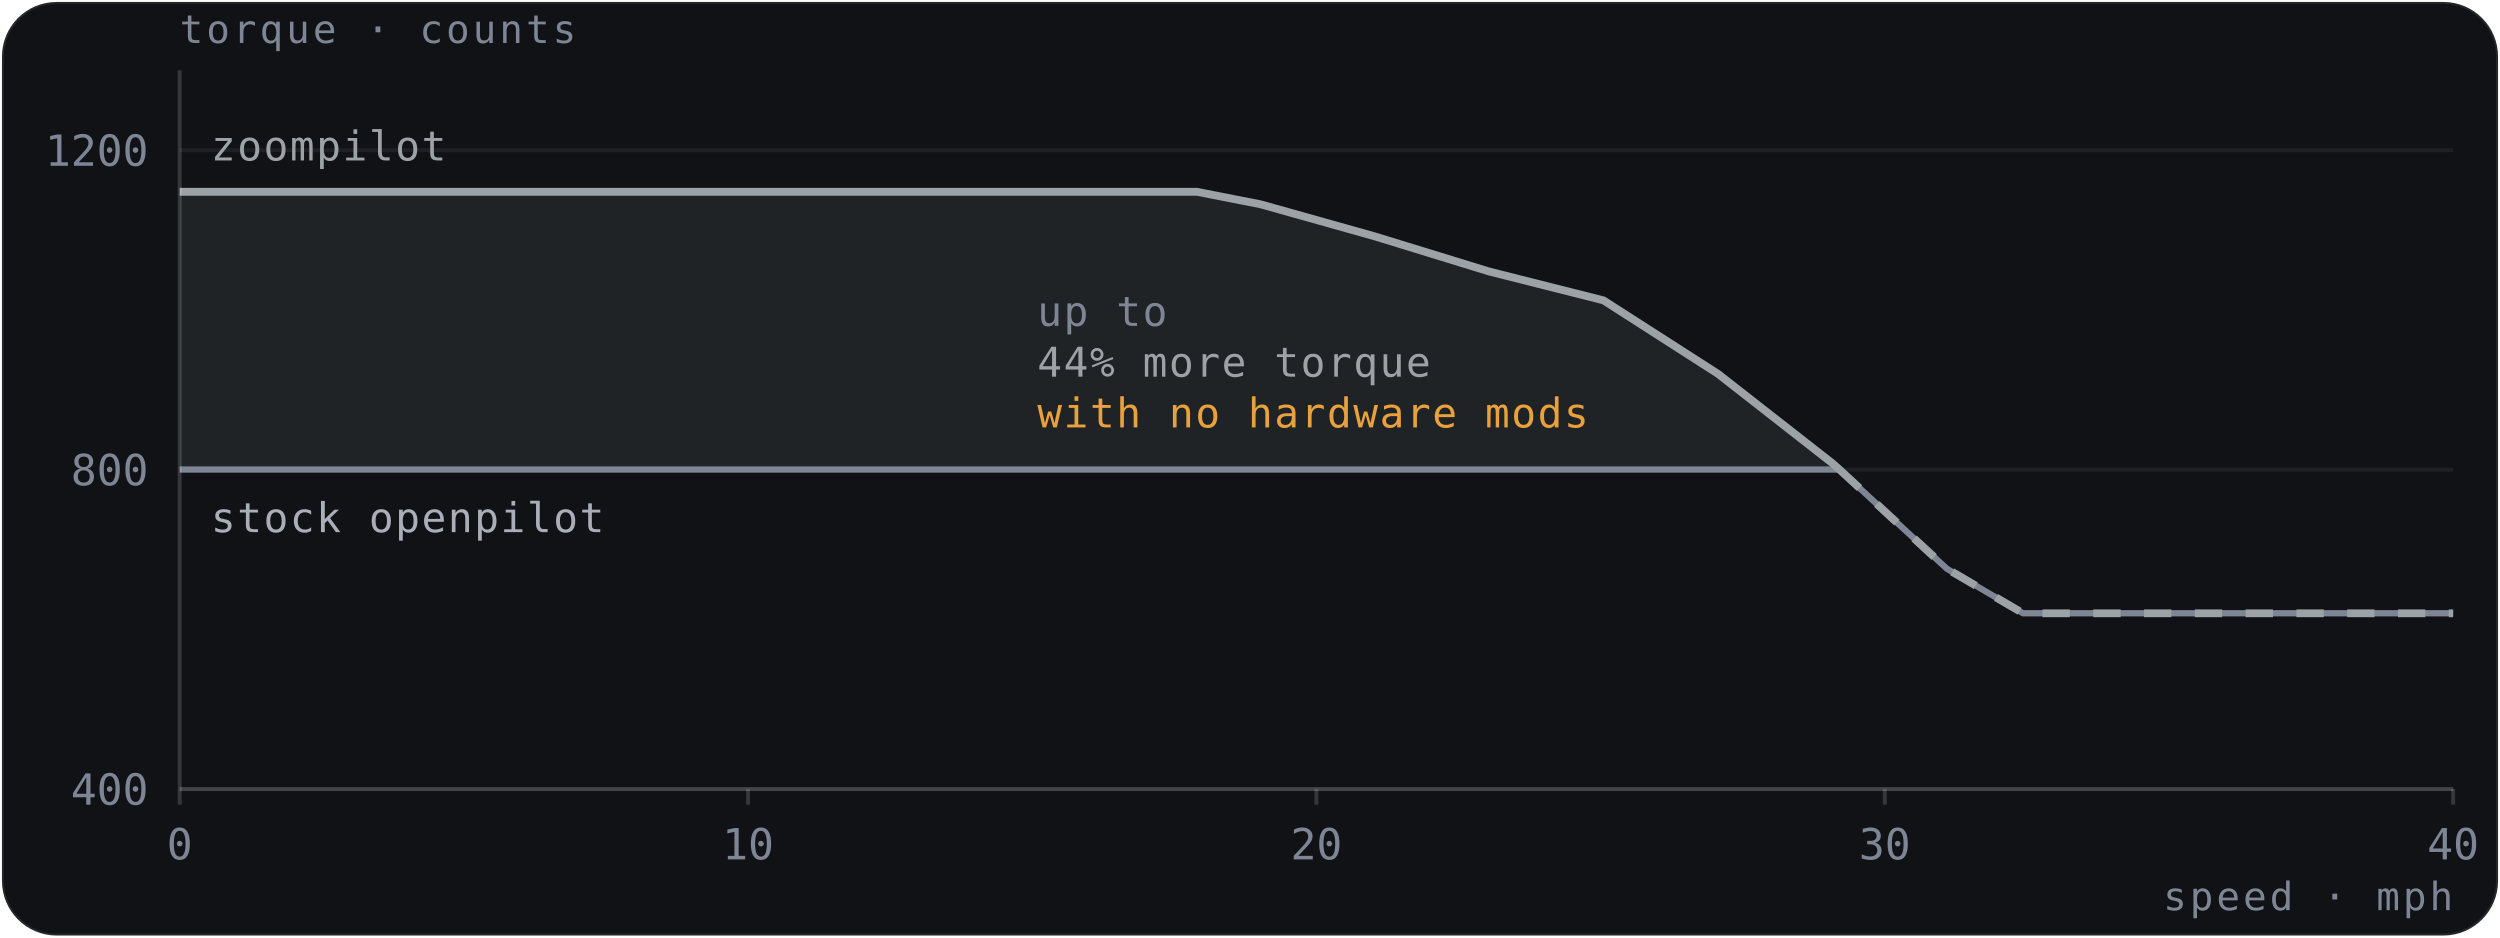
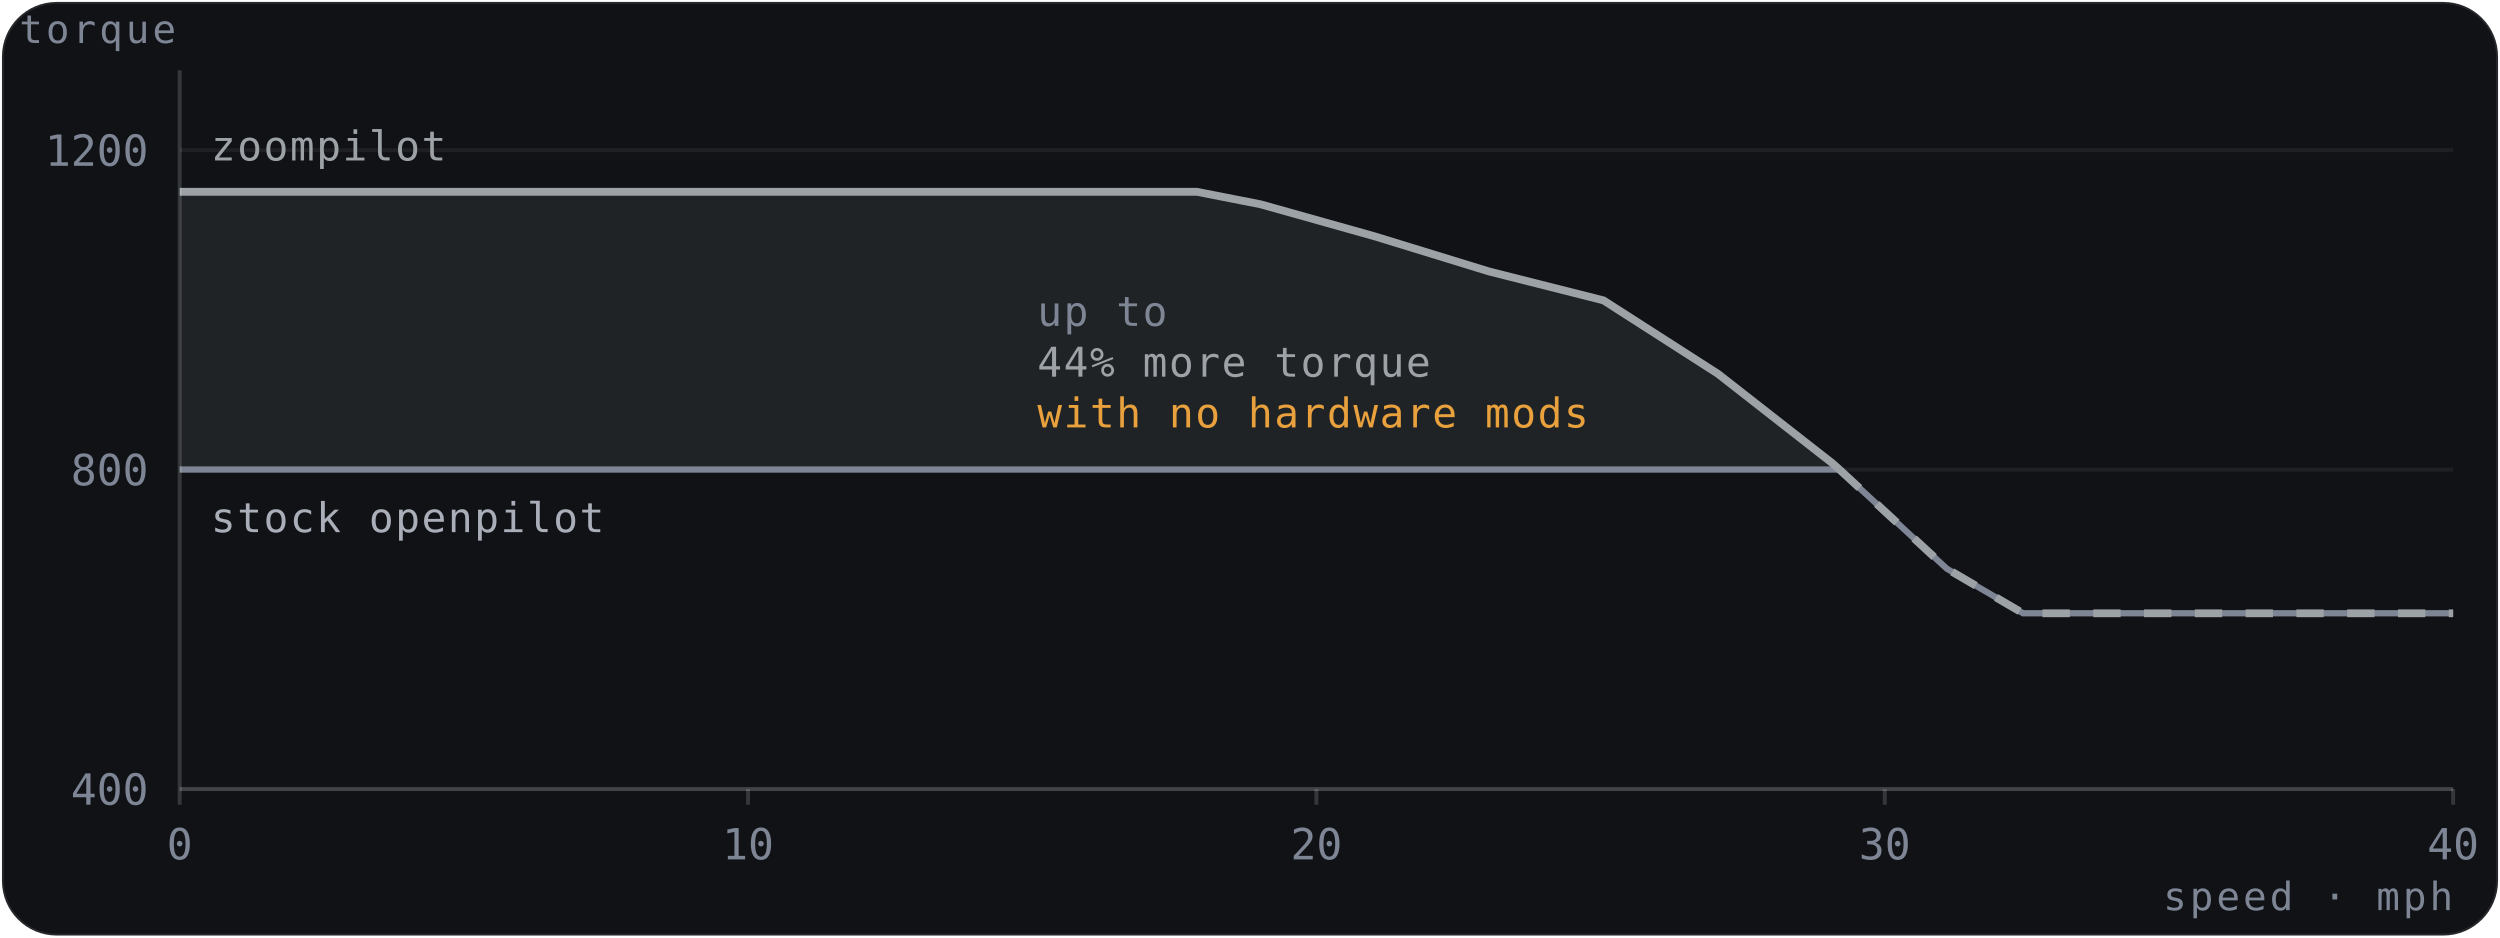
<svg xmlns="http://www.w3.org/2000/svg" viewBox="0 0 640 240" role="img" aria-label="Available steering torque from the EPS across speed, up to 40 mph. The EPS can apply up to 1148 counts at neighborhood speeds, ramping down through nine measured points to 620 by about 32 mph. zoompilot tracks that measured ceiling: up to 44 percent more torque than stock, with no hardware mods. Stock openpilot caps every command at one flat 800-count scale; past about 30 mph the EPS clamps both to the same torque.">
  <rect x="0.5" y="0.5" width="639" height="239" rx="14" fill="#101216" stroke="rgba(255,255,255,0.09)" />
  <line class="tc-grid" x1="46" x2="628" y1="202" y2="202" stroke="rgba(255,255,255,0.06)" />
  <text x="38" y="206" text-anchor="end" fill="#7e8695" font-family="&quot;JetBrains Mono&quot;, ui-monospace, Menlo, monospace" font-size="11">400</text>
  <line class="tc-grid" x1="46" x2="628" y1="120.222" y2="120.222" stroke="rgba(255,255,255,0.06)" />
  <text x="38" y="124.222" text-anchor="end" fill="#7e8695" font-family="&quot;JetBrains Mono&quot;, ui-monospace, Menlo, monospace" font-size="11">800</text>
  <line class="tc-grid" x1="46" x2="628" y1="38.444" y2="38.444" stroke="rgba(255,255,255,0.06)" />
  <text x="38" y="42.444" text-anchor="end" fill="#7e8695" font-family="&quot;JetBrains Mono&quot;, ui-monospace, Menlo, monospace" font-size="11">1200</text>
  <path d="M 46.0 49.1 L 306.4 49.1 L 322.7 52.3 L 351.9 60.5 L 381.2 69.5 L 410.5 76.9 L 439.8 95.7 L 469.1 118.6 L 470.9 120.2 L 46.0 120.2 Z" fill="rgba(157,162,166,0.12)" />
  <text x="265.558" y="83.422" fill="#9da2a6" font-family="&quot;JetBrains Mono&quot;, ui-monospace, Menlo, monospace" font-size="10.5" letter-spacing="0.04em">
    <tspan x="265.558" dy="0" fill="#7e8695">up to</tspan>
    <tspan x="265.558" dy="13">44% more torque</tspan>
    <tspan x="265.558" dy="13" fill="#e8a13c">with no hardware mods</tspan>
  </text>
  <path d="M 46.0 120.2 L 470.9 120.2 L 498.4 145.6 L 517.9 157.0 L 628.0 157.0" fill="none" stroke="#7e8695" stroke-width="1.6" />
  <text x="54" y="136.222" text-anchor="start" fill="#a9aeb8" font-family="&quot;JetBrains Mono&quot;, ui-monospace, Menlo, monospace" font-size="10.5" letter-spacing="0.04em">stock openpilot</text>
  <path d="M 46.0 49.1 L 306.4 49.1 L 322.7 52.3 L 351.9 60.5 L 381.2 69.5 L 410.5 76.9 L 439.8 95.7 L 469.1 118.6 L 470.9 120.2" fill="none" stroke="#9da2a6" stroke-width="2" />
  <path d="M 470.9 120.2 L 498.4 145.6 L 517.9 157.0 L 628.0 157.0" fill="none" stroke="#9da2a6" stroke-width="2" stroke-dasharray="7 6" />
  <text x="54" y="41.076" text-anchor="start" fill="#9da2a6" font-family="&quot;JetBrains Mono&quot;, ui-monospace, Menlo, monospace" font-size="10.5" letter-spacing="0.04em">zoompilot</text>
  <line x1="46" x2="628" y1="202" y2="202" stroke="rgba(255,255,255,0.16)" />
  <line x1="46" x2="46" y1="18" y2="202" stroke="rgba(255,255,255,0.16)" />
  <line x1="46" x2="46" y1="202" y2="206" stroke="rgba(255,255,255,0.16)" />
  <text x="46" y="220" text-anchor="middle" fill="#7e8695" font-family="&quot;JetBrains Mono&quot;, ui-monospace, Menlo, monospace" font-size="11">0</text>
  <line x1="191.5" x2="191.5" y1="202" y2="206" stroke="rgba(255,255,255,0.16)" />
  <text x="191.5" y="220" text-anchor="middle" fill="#7e8695" font-family="&quot;JetBrains Mono&quot;, ui-monospace, Menlo, monospace" font-size="11">10</text>
  <line x1="337" x2="337" y1="202" y2="206" stroke="rgba(255,255,255,0.16)" />
  <text x="337" y="220" text-anchor="middle" fill="#7e8695" font-family="&quot;JetBrains Mono&quot;, ui-monospace, Menlo, monospace" font-size="11">20</text>
  <line x1="482.5" x2="482.5" y1="202" y2="206" stroke="rgba(255,255,255,0.16)" />
  <text x="482.5" y="220" text-anchor="middle" fill="#7e8695" font-family="&quot;JetBrains Mono&quot;, ui-monospace, Menlo, monospace" font-size="11">30</text>
  <line x1="628" x2="628" y1="202" y2="206" stroke="rgba(255,255,255,0.16)" />
  <text x="628" y="220" text-anchor="middle" fill="#7e8695" font-family="&quot;JetBrains Mono&quot;, ui-monospace, Menlo, monospace" font-size="11">40</text>
  <text x="628" y="233" text-anchor="end" fill="#7e8695" font-family="&quot;JetBrains Mono&quot;, ui-monospace, Menlo, monospace" font-size="10" letter-spacing="0.08em">speed · mph</text>
-   <text x="46" y="11" text-anchor="start" fill="#7e8695" font-family="&quot;JetBrains Mono&quot;, ui-monospace, Menlo, monospace" font-size="10" letter-spacing="0.08em">torque · counts</text>
+   <text x="25" y="11" text-anchor="middle" fill="#7e8695" font-family="&quot;JetBrains Mono&quot;, ui-monospace, Menlo, monospace" font-size="10" letter-spacing="0.08em">torque</text>
</svg>
